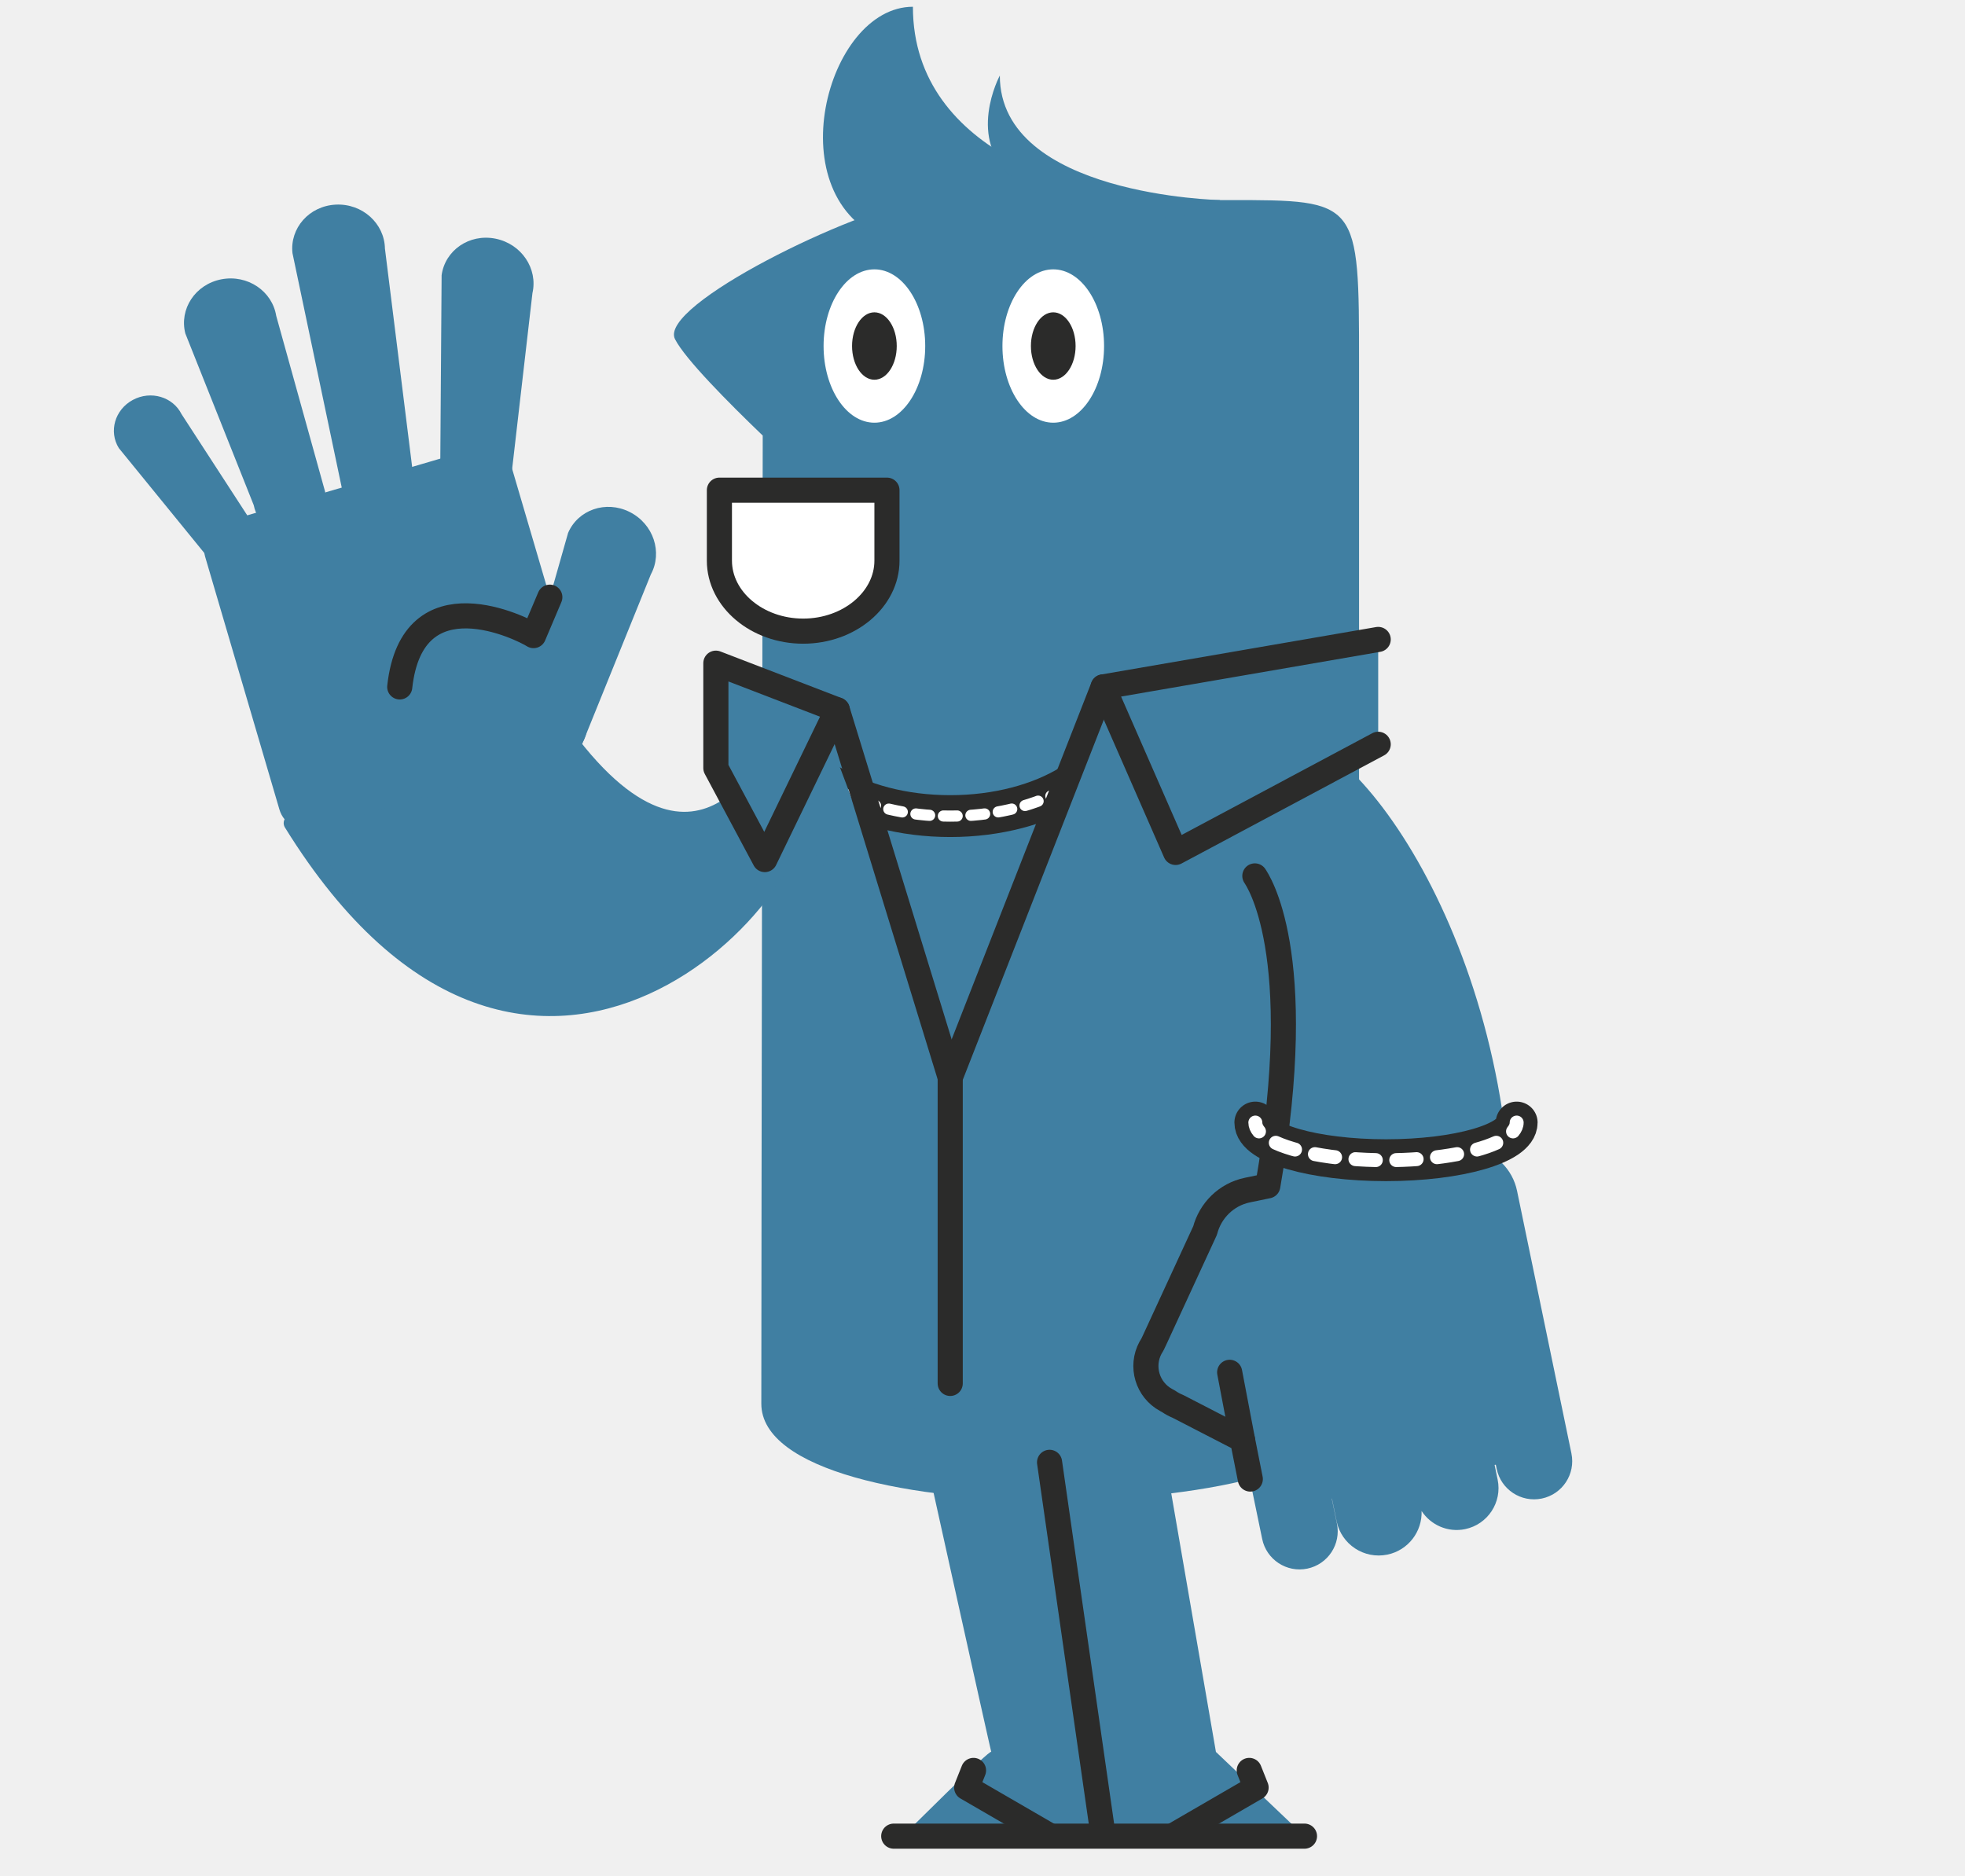
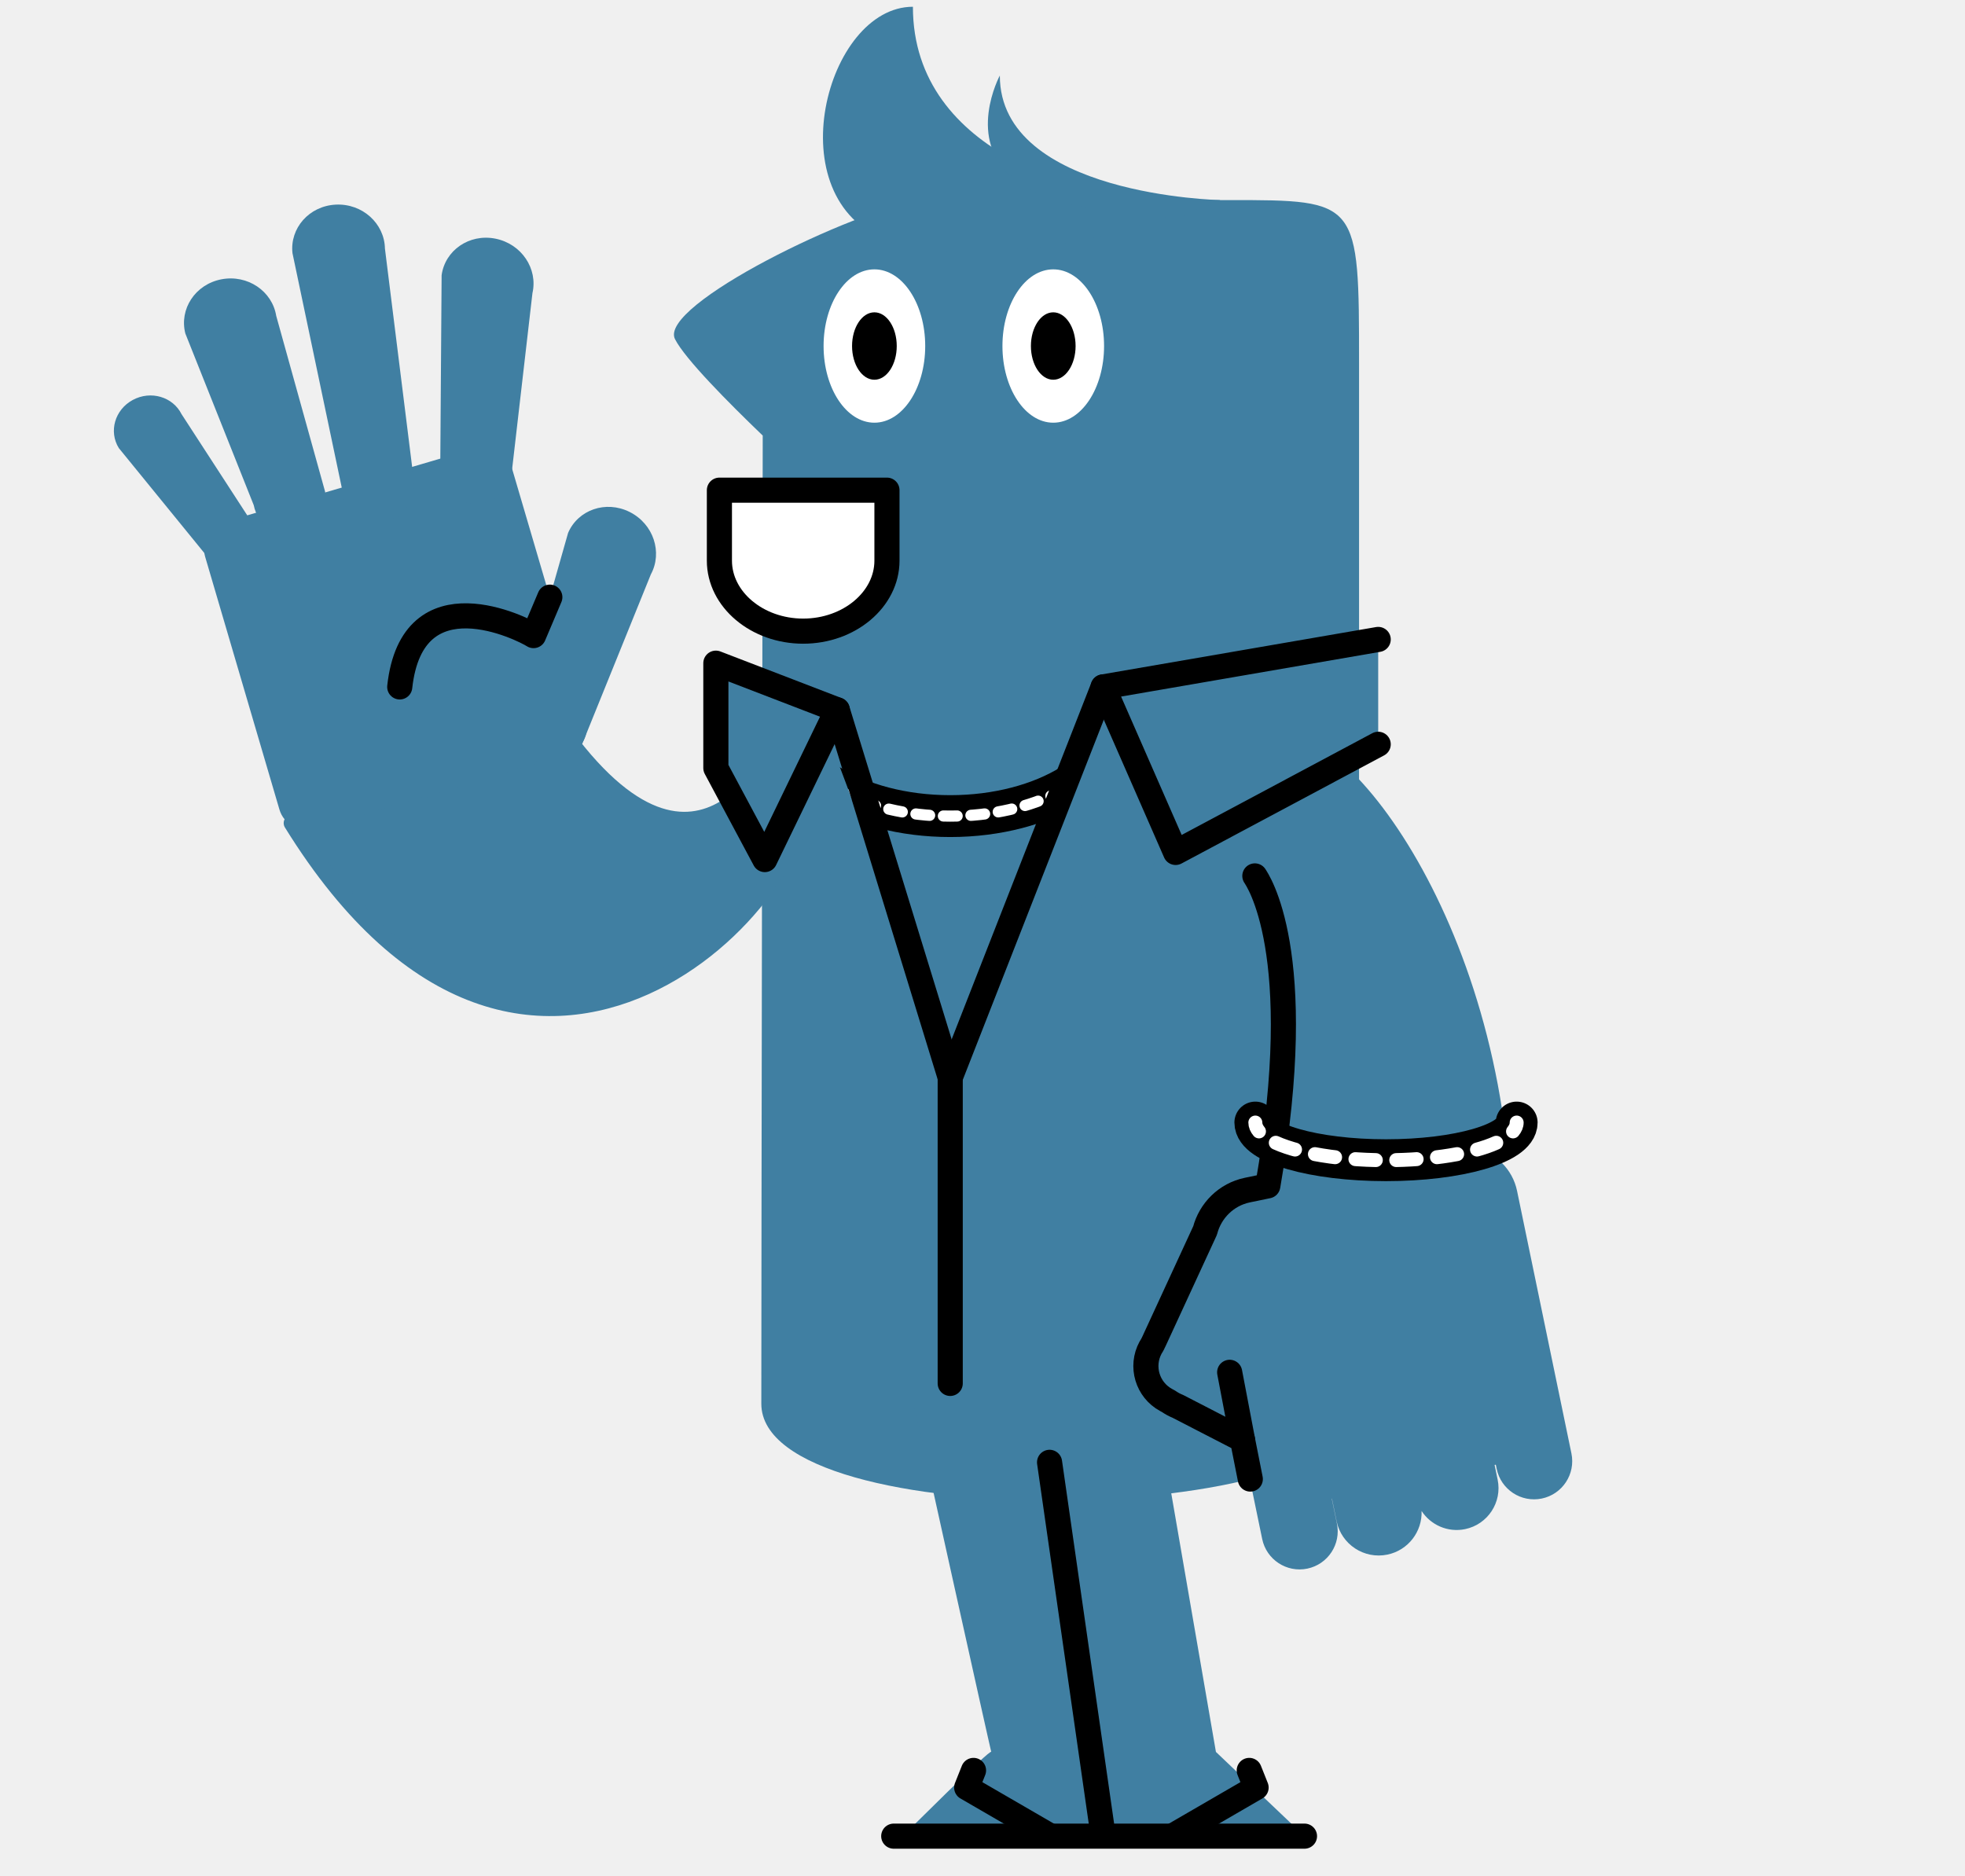
<svg xmlns="http://www.w3.org/2000/svg" version="1.1" width="880" height="840" id="svg2985" xml:space="preserve">
  <defs id="defs2989">
    <clipPath id="clipPath2999">
      <path d="m 0,659.979 522.481,0 L 522.481,0 0,0 0,659.979 z" id="path3001" />
    </clipPath>
  </defs>
  <g transform="matrix(1.25,0,0,-1.25,0,840)" id="g2993">
    <g transform="translate(40.8,9.6)" id="g2995">
      <g clip-path="url(#clipPath2999)" id="g2997">
        <g transform="translate(399.5658,590.7128)" id="g3003">
          <path d="m 0,0 -110.07,0 c -24.241,-3.379 -94.615,-37.705 -88.462,-49.832 3.586,-7.064 19.092,-22.703 31.428,-34.544 0,0 -0.505,-299.238 -0.505,-346.9 0,-47.663 214.152,-44.582 214.152,0 l 0,372.354 C 46.543,0 46.543,0 0,0" id="path3005" style="fill:#407fa2;fill-opacity:1;fill-rule:nonzero;stroke:none" />
        </g>
        <g transform="translate(290.675,538.4169)" id="g3007">
          <path d="m 0,0 c 0,-15.172 -8.15,-27.472 -18.205,-27.472 -10.054,0 -18.205,12.3 -18.205,27.472 0,15.171 8.151,27.471 18.205,27.471 C -8.15,27.471 0,15.171 0,0" id="path3009" style="fill:#ffffff;fill-opacity:1;fill-rule:nonzero;stroke:none" />
        </g>
        <g transform="translate(280.4748,538.4169)" id="g3011">
-           <path d="m 0,0 c 0,-6.67 -3.583,-12.079 -8.005,-12.079 -4.42,0 -8.004,5.409 -8.004,12.079 0,6.669 3.584,12.077 8.004,12.077 C -3.583,12.077 0,6.669 0,0" id="path3013" style="fill:#2b2b2a;fill-opacity:1;fill-rule:nonzero;stroke:none" />
+           <path d="m 0,0 c 0,-6.67 -3.583,-12.079 -8.005,-12.079 -4.42,0 -8.004,5.409 -8.004,12.079 0,6.669 3.584,12.077 8.004,12.077 C -3.583,12.077 0,6.669 0,0" id="path3013" style="fill:#000000;fill-opacity:1;fill-rule:nonzero;stroke:none" />
        </g>
        <g transform="translate(354.7532,538.4169)" id="g3015">
          <path d="m 0,0 c 0,-15.172 -8.15,-27.472 -18.205,-27.472 -10.054,0 -18.204,12.3 -18.204,27.472 0,15.171 8.15,27.471 18.204,27.471 C -8.15,27.471 0,15.171 0,0" id="path3017" style="fill:#ffffff;fill-opacity:1;fill-rule:nonzero;stroke:none" />
        </g>
        <g transform="translate(344.553,538.4169)" id="g3019">
-           <path d="m 0,0 c 0,-6.67 -3.583,-12.079 -8.005,-12.079 -4.42,0 -8.004,5.409 -8.004,12.079 0,6.669 3.584,12.077 8.004,12.077 C -3.583,12.077 0,6.669 0,0" id="path3021" style="fill:#2b2b2a;fill-opacity:1;fill-rule:nonzero;stroke:none" />
+           <path d="m 0,0 c 0,-6.67 -3.583,-12.079 -8.005,-12.079 -4.42,0 -8.004,5.409 -8.004,12.079 0,6.669 3.584,12.077 8.004,12.077 C -3.583,12.077 0,6.669 0,0" id="path3021" style="fill:#000000;fill-opacity:1;fill-rule:nonzero;stroke:none" />
        </g>
        <g transform="translate(276.97,486.7685)" id="g3023">
          <path d="m 0,0 0,-25.255 c 0,-13.891 -13.507,-25.256 -30.015,-25.256 -16.507,0 -30.014,11.365 -30.014,25.256 L -60.029,0 0,0 z" id="path3025" style="fill:#ffffff;fill-opacity:1;fill-rule:nonzero;stroke:none" />
        </g>
        <g transform="translate(276.97,486.7685)" id="g3027">
-           <path d="m 0,0 0,-25.255 c 0,-13.891 -13.507,-25.256 -30.015,-25.256 -16.507,0 -30.014,11.365 -30.014,25.256 L -60.029,0 0,0 z" id="path3029" style="fill:none;stroke:#2b2b2a;stroke-width:9;stroke-linecap:round;stroke-linejoin:round;stroke-miterlimit:10;stroke-opacity:1;stroke-dasharray:none" />
+           <path d="m 0,0 0,-25.255 c 0,-13.891 -13.507,-25.256 -30.015,-25.256 -16.507,0 -30.014,11.365 -30.014,25.256 L -60.029,0 0,0 z" id="path3029" style="fill:none;stroke:#000000;stroke-width:9;stroke-linecap:round;stroke-linejoin:round;stroke-miterlimit:10;stroke-opacity:1;stroke-dasharray:none" />
        </g>
        <g transform="translate(285.0334,166.538)" id="g3031">
          <path d="m 0,0 c 0,0 29.317,-132.636 29.317,-131.858 0,1.548 -31.726,-30.18 -31.726,-30.18 l 143.932,0 -31.727,30.18 L 87.02,0 0,0 z" id="path3033" style="fill:#407fa2;fill-opacity:1;fill-rule:nonzero;stroke:none" />
        </g>
        <g transform="translate(335.2278,138.4414)" id="g3035">
-           <path d="M 0,0 19.199,-133.757" id="path3037" style="fill:none;stroke:#2b2b2a;stroke-width:9;stroke-linecap:round;stroke-linejoin:round;stroke-miterlimit:10;stroke-opacity:1;stroke-dasharray:none" />
+           <path d="M 0,0 19.199,-133.757" id="path3037" style="fill:none;stroke:#000000;stroke-width:9;stroke-linecap:round;stroke-linejoin:round;stroke-miterlimit:10;stroke-opacity:1;stroke-dasharray:none" />
        </g>
        <g transform="translate(239.4016,397.8408)" id="g3039">
          <path d="M 0,0 C 0,0 -28.657,-68.767 -80.119,4.312 -83.714,-10.144 -175.57,-30.35 -175.57,-30.35 -89.613,-169.276 15.541,-51.32 5.756,-19.006 L 0,0 z" id="path3041" style="fill:#407fa2;fill-opacity:1;fill-rule:nonzero;stroke:none" />
        </g>
        <g transform="translate(239.4016,397.8408)" id="g3043">
          <path d="M 0,0 C 0,0 -28.657,-68.767 -80.119,4.312 -83.714,-10.144 -175.57,-30.35 -175.57,-30.35 -89.613,-169.276 15.541,-51.32 5.756,-19.006 L 0,0 z" id="path3045" style="fill:none;stroke:#407fa2;stroke-width:6;stroke-linecap:butt;stroke-linejoin:round;stroke-miterlimit:10;stroke-opacity:1;stroke-dasharray:none" />
        </g>
        <g transform="translate(142.4612,495.1494)" id="g3047">
          <path d="m 0,0 c -1.551,5.276 -7.137,8.325 -12.414,6.775 l -90.568,-26.611 c -5.277,-1.55 -8.326,-7.136 -6.775,-12.413 l 26.611,-90.569 c 1.551,-5.277 7.137,-8.325 12.414,-6.775 l 90.569,26.611 c 5.277,1.55 8.326,7.137 6.775,12.414 L 0,0 z" id="path3049" style="fill:#407fa2;fill-opacity:1;fill-rule:nonzero;stroke:none" />
        </g>
        <g transform="translate(24.2385,514.0166)" id="g3051">
          <path d="m 0,0 c -3.093,6.172 -10.98,8.576 -17.469,5.076 -6.489,-3.512 -8.65,-11.36 -5.004,-17.236 L 9.762,-51.729 c 2.632,-4.866 8.712,-6.681 13.582,-4.047 4.871,2.634 6.681,8.714 4.046,13.583 L 0,0 z" id="path3053" style="fill:#407fa2;fill-opacity:1;fill-rule:nonzero;stroke:none" />
        </g>
        <g transform="translate(58.1595,549.2334)" id="g3055">
          <path d="M 0,0 C -1.428,8.848 -10.259,14.893 -19.655,13.085 -29.059,11.261 -34.788,2.386 -32.561,-6.313 l 24.514,-61.54 c 1.365,-7.051 8.188,-11.666 15.242,-10.297 7.057,1.363 11.666,8.188 10.295,15.245 L 0,0 z" id="path3057" style="fill:#407fa2;fill-opacity:1;fill-rule:nonzero;stroke:none" />
        </g>
        <g transform="translate(149.9592,557.3691)" id="g3059">
          <path d="m 0,0 c 2.009,8.733 -3.895,17.66 -13.279,19.524 -9.397,1.853 -18.049,-4.21 -19.262,-13.108 l -0.471,-66.24 c -1.391,-7.046 3.19,-13.89 10.241,-15.282 7.05,-1.393 13.892,3.194 15.279,10.244 L 0,0 z" id="path3061" style="fill:#407fa2;fill-opacity:1;fill-rule:nonzero;stroke:none" />
        </g>
        <g transform="translate(192.385,456.6025)" id="g3063">
          <path d="m 0,0 c 4.264,7.882 0.952,18.06 -7.597,22.356 -8.563,4.289 -18.518,0.751 -22.058,-7.502 l -18.103,-63.72 c -3.218,-6.42 -0.626,-14.238 5.8,-17.459 6.424,-3.221 14.24,-0.621 17.456,5.803 L 0,0 z" id="path3065" style="fill:#407fa2;fill-opacity:1;fill-rule:nonzero;stroke:none" />
        </g>
        <g transform="translate(97.1077,573.3593)" id="g3067">
          <path d="M 0,0 C -0.165,8.959 -8.058,16.188 -17.614,15.723 -27.18,15.242 -34.104,7.264 -33.122,-1.662 l 17.665,-84.065 c 0.358,-7.171 6.461,-12.701 13.641,-12.342 7.176,0.357 12.702,6.465 12.337,13.643 L 0,0 z" id="path3069" style="fill:#407fa2;fill-opacity:1;fill-rule:nonzero;stroke:none" />
        </g>
        <g transform="translate(522.1946,141.6298)" id="g3071">
          <path d="m 0,0 -5.461,26.367 -10e-4,0.004 -14.018,67.707 c -1.608,7.757 -7.607,13.515 -14.856,15.264 6.585,2.449 10.828,4.184 10.828,4.184 -12.222,101.194 -74.887,167.082 -90.817,137.315 l -9.368,-17.511 c 0,0 30.2,-49.393 14.914,-137.457 l -7.304,-1.512 c -7.627,-1.581 -13.323,-7.409 -15.171,-14.501 l -18.215,-39.501 c -0.247,-0.451 -0.461,-0.913 -0.66,-1.376 -0.232,-0.351 -0.455,-0.708 -0.657,-1.086 -3.639,-6.722 -1.134,-15.122 5.588,-18.76 l 0.872,-0.474 c 0.517,-0.356 1.048,-0.693 1.613,-0.996 0.563,-0.307 1.137,-0.568 1.714,-0.806 l 23.155,-11.944 1.317,-6.355 c -0.004,-0.939 0.084,-1.893 0.283,-2.849 l 5.453,-26.376 c 1.533,-7.391 8.771,-12.144 16.162,-10.612 7.395,1.533 12.146,8.766 10.615,16.162 l -1.845,8.909 0.056,0.012 1.678,-8.11 c 1.723,-8.319 9.871,-13.676 18.194,-11.95 7.462,1.548 12.519,8.256 12.247,15.626 3.278,-5.012 9.383,-7.785 15.6,-6.496 8.111,1.68 13.327,9.62 11.648,17.736 l -1.087,5.26 0.433,0.09 0.313,-1.514 c 1.532,-7.39 8.769,-12.142 16.16,-10.613 C -3.223,-14.63 1.529,-7.396 0,0" id="path3073" style="fill:#407fa2;fill-opacity:1;fill-rule:nonzero;stroke:none" />
        </g>
        <g transform="translate(408.7757,348.5566)" id="g3075">
-           <path d="m 0,0 c 0.678,-1.109 19.248,-26.896 4.64,-111.054 l -7.304,-1.511 c -7.627,-1.582 -13.323,-7.41 -15.171,-14.501 l -18.215,-39.501 c -0.247,-0.452 -0.461,-0.914 -0.66,-1.376 -0.232,-0.352 -0.455,-0.708 -0.657,-1.086 -3.639,-6.723 -1.134,-15.122 5.588,-18.761 l 0.872,-0.474 c 0.517,-0.356 1.048,-0.693 1.613,-0.996 0.563,-0.306 1.137,-0.568 1.714,-0.805 l 23.155,-11.945 2.794,-14.096" id="path3077" style="fill:none;stroke:#2b2b2a;stroke-width:9;stroke-linecap:round;stroke-linejoin:round;stroke-miterlimit:10;stroke-opacity:1;stroke-dasharray:none" />
+           <path d="m 0,0 c 0.678,-1.109 19.248,-26.896 4.64,-111.054 l -7.304,-1.511 c -7.627,-1.582 -13.323,-7.41 -15.171,-14.501 l -18.215,-39.501 c -0.247,-0.452 -0.461,-0.914 -0.66,-1.376 -0.232,-0.352 -0.455,-0.708 -0.657,-1.086 -3.639,-6.723 -1.134,-15.122 5.588,-18.761 l 0.872,-0.474 c 0.517,-0.356 1.048,-0.693 1.613,-0.996 0.563,-0.306 1.137,-0.568 1.714,-0.805 l 23.155,-11.945 2.794,-14.096" id="path3077" style="fill:none;stroke:#000000;stroke-width:9;stroke-linecap:round;stroke-linejoin:round;stroke-miterlimit:10;stroke-opacity:1;stroke-dasharray:none" />
        </g>
        <g transform="translate(404.3509,146.5468)" id="g3079">
-           <path d="M 0,0 -4.599,24.145" id="path3081" style="fill:none;stroke:#2b2b2a;stroke-width:9;stroke-linecap:round;stroke-linejoin:round;stroke-miterlimit:10;stroke-opacity:1;stroke-dasharray:none" />
+           <path d="M 0,0 -4.599,24.145" id="path3081" style="fill:none;stroke:#000000;stroke-width:9;stroke-linecap:round;stroke-linejoin:round;stroke-miterlimit:10;stroke-opacity:1;stroke-dasharray:none" />
        </g>
        <g transform="translate(286.2678,659.9785)" id="g3083">
          <path d="m 0,0 c -31.14,0 -49.158,-68.763 -9.298,-83.684 39.86,-14.92 130.182,14.418 101.883,14.418 C 64.286,-69.266 0,-53.586 0,0" id="path3085" style="fill:#407fa2;fill-opacity:1;fill-rule:nonzero;stroke:none" />
        </g>
        <g transform="translate(317.4065,635.3427)" id="g3087">
          <path d="M 0,0 C 0,0 -12.424,-23.084 5.05,-36.943 22.523,-50.803 63.986,-50.91 63.986,-50.91 l 14.989,6.28 C 78.975,-44.63 0,-43.057 0,0" id="path3089" style="fill:#407fa2;fill-opacity:1;fill-rule:nonzero;stroke:none" />
        </g>
        <g transform="translate(361.0256,407.8017)" id="g3091">
-           <path d="m 0,0 c 0,-20.885 -27.486,-37.815 -61.392,-37.815 -33.905,0 -61.391,16.93 -61.391,37.815" id="path3093" style="fill:none;stroke:#2b2b2a;stroke-width:15;stroke-linecap:butt;stroke-linejoin:miter;stroke-miterlimit:10;stroke-opacity:1;stroke-dasharray:none" />
+           <path d="m 0,0 c 0,-20.885 -27.486,-37.815 -61.392,-37.815 -33.905,0 -61.391,16.93 -61.391,37.815" id="path3093" style="fill:none;stroke:#000000;stroke-width:15;stroke-linecap:butt;stroke-linejoin:miter;stroke-miterlimit:10;stroke-opacity:1;stroke-dasharray:none" />
        </g>
        <g transform="translate(361.0256,407.8017)" id="g3095">
          <path d="M 0,0 C 0,-0.839 -0.044,-1.671 -0.132,-2.495" id="path3097" style="fill:none;stroke:#ffffff;stroke-width:4;stroke-linecap:round;stroke-linejoin:miter;stroke-miterlimit:10;stroke-opacity:1;stroke-dasharray:none" />
        </g>
        <g transform="translate(359.8772,400.4863)" id="g3099">
          <path d="m 0,0 c -5.531,-17.385 -30.401,-30.5 -60.243,-30.5 -31.192,0 -56.949,14.328 -60.874,32.883" id="path3101" style="fill:none;stroke:#ffffff;stroke-width:4;stroke-linecap:round;stroke-linejoin:miter;stroke-miterlimit:10;stroke-opacity:1;stroke-dasharray:4.936, 4.936;stroke-dashoffset:0" />
        </g>
        <g transform="translate(238.3743,405.3066)" id="g3103">
          <path d="M 0,0 C -0.088,0.824 -0.132,1.656 -0.132,2.495" id="path3105" style="fill:none;stroke:#ffffff;stroke-width:4;stroke-linecap:round;stroke-linejoin:miter;stroke-miterlimit:10;stroke-opacity:1;stroke-dasharray:none" />
        </g>
        <g transform="translate(502.5755,260.1855)" id="g3107">
-           <path d="m 0,0 c 0,-7.451 -20.959,-13.492 -46.813,-13.492 -25.853,0 -46.812,6.041 -46.812,13.492" id="path3109" style="fill:none;stroke:#2b2b2a;stroke-width:15;stroke-linecap:round;stroke-linejoin:miter;stroke-miterlimit:10;stroke-opacity:1;stroke-dasharray:none" />
+           <path d="m 0,0 c 0,-7.451 -20.959,-13.492 -46.813,-13.492 -25.853,0 -46.812,6.041 -46.812,13.492" id="path3109" style="fill:none;stroke:#000000;stroke-width:15;stroke-linecap:round;stroke-linejoin:miter;stroke-miterlimit:10;stroke-opacity:1;stroke-dasharray:none" />
        </g>
        <g transform="translate(502.5755,260.1855)" id="g3111">
          <path d="M 0,0 C 0,-1.093 -0.451,-2.155 -1.302,-3.173" id="path3113" style="fill:none;stroke:#ffffff;stroke-width:5;stroke-linecap:round;stroke-linejoin:miter;stroke-miterlimit:10;stroke-opacity:1;stroke-dasharray:none" />
        </g>
        <g transform="translate(495.265,252.9433)" id="g3115">
          <path d="m 0,0 c -8.311,-3.758 -22.896,-6.25 -39.502,-6.25 -19.021,0 -35.393,3.27 -42.718,7.966" id="path3117" style="fill:none;stroke:#ffffff;stroke-width:5;stroke-linecap:round;stroke-linejoin:miter;stroke-miterlimit:10;stroke-opacity:1;stroke-dasharray:7.315, 7.315;stroke-dashoffset:0" />
        </g>
        <g transform="translate(410.2523,257.0127)" id="g3119">
          <path d="M 0,0 C -0.851,1.018 -1.302,2.08 -1.302,3.173" id="path3121" style="fill:none;stroke:#ffffff;stroke-width:5;stroke-linecap:round;stroke-linejoin:miter;stroke-miterlimit:10;stroke-opacity:1;stroke-dasharray:none" />
        </g>
        <g transform="translate(289.468,309.4218)" id="g3123">
          <path d="m 0,0 -38.22,101.675 -24.12,0.389 5.126,-32.237 L 0,0 z" id="path3125" style="fill:#407fa2;fill-opacity:1;fill-rule:nonzero;stroke:none" />
        </g>
        <g transform="translate(316.7297,319.9951)" id="g3127">
          <path d="M 0,0 37.697,102.741 87.621,51.433 0,0 z" id="path3129" style="fill:#407fa2;fill-opacity:1;fill-rule:nonzero;stroke:none" />
        </g>
        <g transform="translate(452.968,433.2861)" id="g3131">
-           <path d="M 0,0 -98.541,-17.011 -72.582,-76.315 0,-37.568" id="path3133" style="fill:#407fa2;fill-opacity:1;fill-rule:nonzero;stroke:#2b2b2a;stroke-width:9;stroke-linecap:round;stroke-linejoin:round;stroke-miterlimit:10;stroke-opacity:1;stroke-dasharray:none" />
+           <path d="M 0,0 -98.541,-17.011 -72.582,-76.315 0,-37.568" id="path3133" style="fill:#407fa2;fill-opacity:1;fill-rule:nonzero;stroke:#000000;stroke-width:9;stroke-linecap:round;stroke-linejoin:round;stroke-miterlimit:10;stroke-opacity:1;stroke-dasharray:none" />
        </g>
        <g transform="translate(215.6721,387.2128)" id="g3135">
          <path d="M 0,0 17.536,-32.797 43.495,20.838 0,37.568 0,0 z" id="path3137" style="fill:#407fa2;fill-opacity:1;fill-rule:nonzero;stroke:none" />
        </g>
        <g transform="translate(215.6721,387.2128)" id="g3139">
-           <path d="M 0,0 17.536,-32.797 43.495,20.838 0,37.568 0,0 z" id="path3141" style="fill:none;stroke:#2b2b2a;stroke-width:9;stroke-linecap:round;stroke-linejoin:round;stroke-miterlimit:10;stroke-opacity:1;stroke-dasharray:none" />
+           <path d="M 0,0 17.536,-32.797 43.495,20.838 0,37.568 0,0 z" id="path3141" style="fill:none;stroke:#000000;stroke-width:9;stroke-linecap:round;stroke-linejoin:round;stroke-miterlimit:10;stroke-opacity:1;stroke-dasharray:none" />
        </g>
        <g transform="translate(354.427,416.2753)" id="g3143">
-           <path d="m 0,0 -54.793,-139.942 0,-109.614" id="path3145" style="fill:none;stroke:#2b2b2a;stroke-width:9;stroke-linecap:round;stroke-linejoin:round;stroke-miterlimit:10;stroke-opacity:1;stroke-dasharray:none" />
+           <path d="m 0,0 -54.793,-139.942 0,-109.614" id="path3145" style="fill:none;stroke:#000000;stroke-width:9;stroke-linecap:round;stroke-linejoin:round;stroke-miterlimit:10;stroke-opacity:1;stroke-dasharray:none" />
        </g>
        <g transform="translate(299.634,276.333)" id="g3147">
-           <path d="M 0,0 -40.467,131.718" id="path3149" style="fill:none;stroke:#2b2b2a;stroke-width:9;stroke-linecap:round;stroke-linejoin:round;stroke-miterlimit:10;stroke-opacity:1;stroke-dasharray:none" />
+           <path d="M 0,0 -40.467,131.718" id="path3149" style="fill:none;stroke:#000000;stroke-width:9;stroke-linecap:round;stroke-linejoin:round;stroke-miterlimit:10;stroke-opacity:1;stroke-dasharray:none" />
        </g>
        <g transform="translate(307.9827,28.0498)" id="g3151">
-           <path d="M 0,0 -2.448,-6.148 27.245,-23.365" id="path3153" style="fill:none;stroke:#2b2b2a;stroke-width:9;stroke-linecap:round;stroke-linejoin:round;stroke-miterlimit:10;stroke-opacity:1;stroke-dasharray:none" />
+           <path d="M 0,0 -2.448,-6.148 27.245,-23.365" id="path3153" style="fill:none;stroke:#000000;stroke-width:9;stroke-linecap:round;stroke-linejoin:round;stroke-miterlimit:10;stroke-opacity:1;stroke-dasharray:none" />
        </g>
        <g transform="translate(406.7699,28.0498)" id="g3155">
-           <path d="M 0,0 2.448,-6.148 -27.245,-23.365" id="path3157" style="fill:none;stroke:#2b2b2a;stroke-width:9;stroke-linecap:round;stroke-linejoin:round;stroke-miterlimit:10;stroke-opacity:1;stroke-dasharray:none" />
+           <path d="M 0,0 2.448,-6.148 -27.245,-23.365" id="path3157" style="fill:none;stroke:#000000;stroke-width:9;stroke-linecap:round;stroke-linejoin:round;stroke-miterlimit:10;stroke-opacity:1;stroke-dasharray:none" />
        </g>
        <g transform="translate(279.4006,4.5)" id="g3159">
-           <path d="M 0,0 147.155,0" id="path3161" style="fill:none;stroke:#2b2b2a;stroke-width:9;stroke-linecap:round;stroke-linejoin:round;stroke-miterlimit:10;stroke-opacity:1;stroke-dasharray:none" />
+           <path d="M 0,0 147.155,0" id="path3161" style="fill:none;stroke:#000000;stroke-width:9;stroke-linecap:round;stroke-linejoin:round;stroke-miterlimit:10;stroke-opacity:1;stroke-dasharray:none" />
        </g>
        <g transform="translate(102.4143,416.2753)" id="g3163">
-           <path d="m 0,0 c 4.5,40.958 44.19,20.798 47.938,18.388 l 5.836,13.768" id="path3165" style="fill:none;stroke:#2b2b2a;stroke-width:9;stroke-linecap:round;stroke-linejoin:round;stroke-miterlimit:10;stroke-opacity:1;stroke-dasharray:none" />
+           <path d="m 0,0 c 4.5,40.958 44.19,20.798 47.938,18.388 l 5.836,13.768" id="path3165" style="fill:none;stroke:#000000;stroke-width:9;stroke-linecap:round;stroke-linejoin:round;stroke-miterlimit:10;stroke-opacity:1;stroke-dasharray:none" />
        </g>
      </g>
    </g>
  </g>
</svg>
